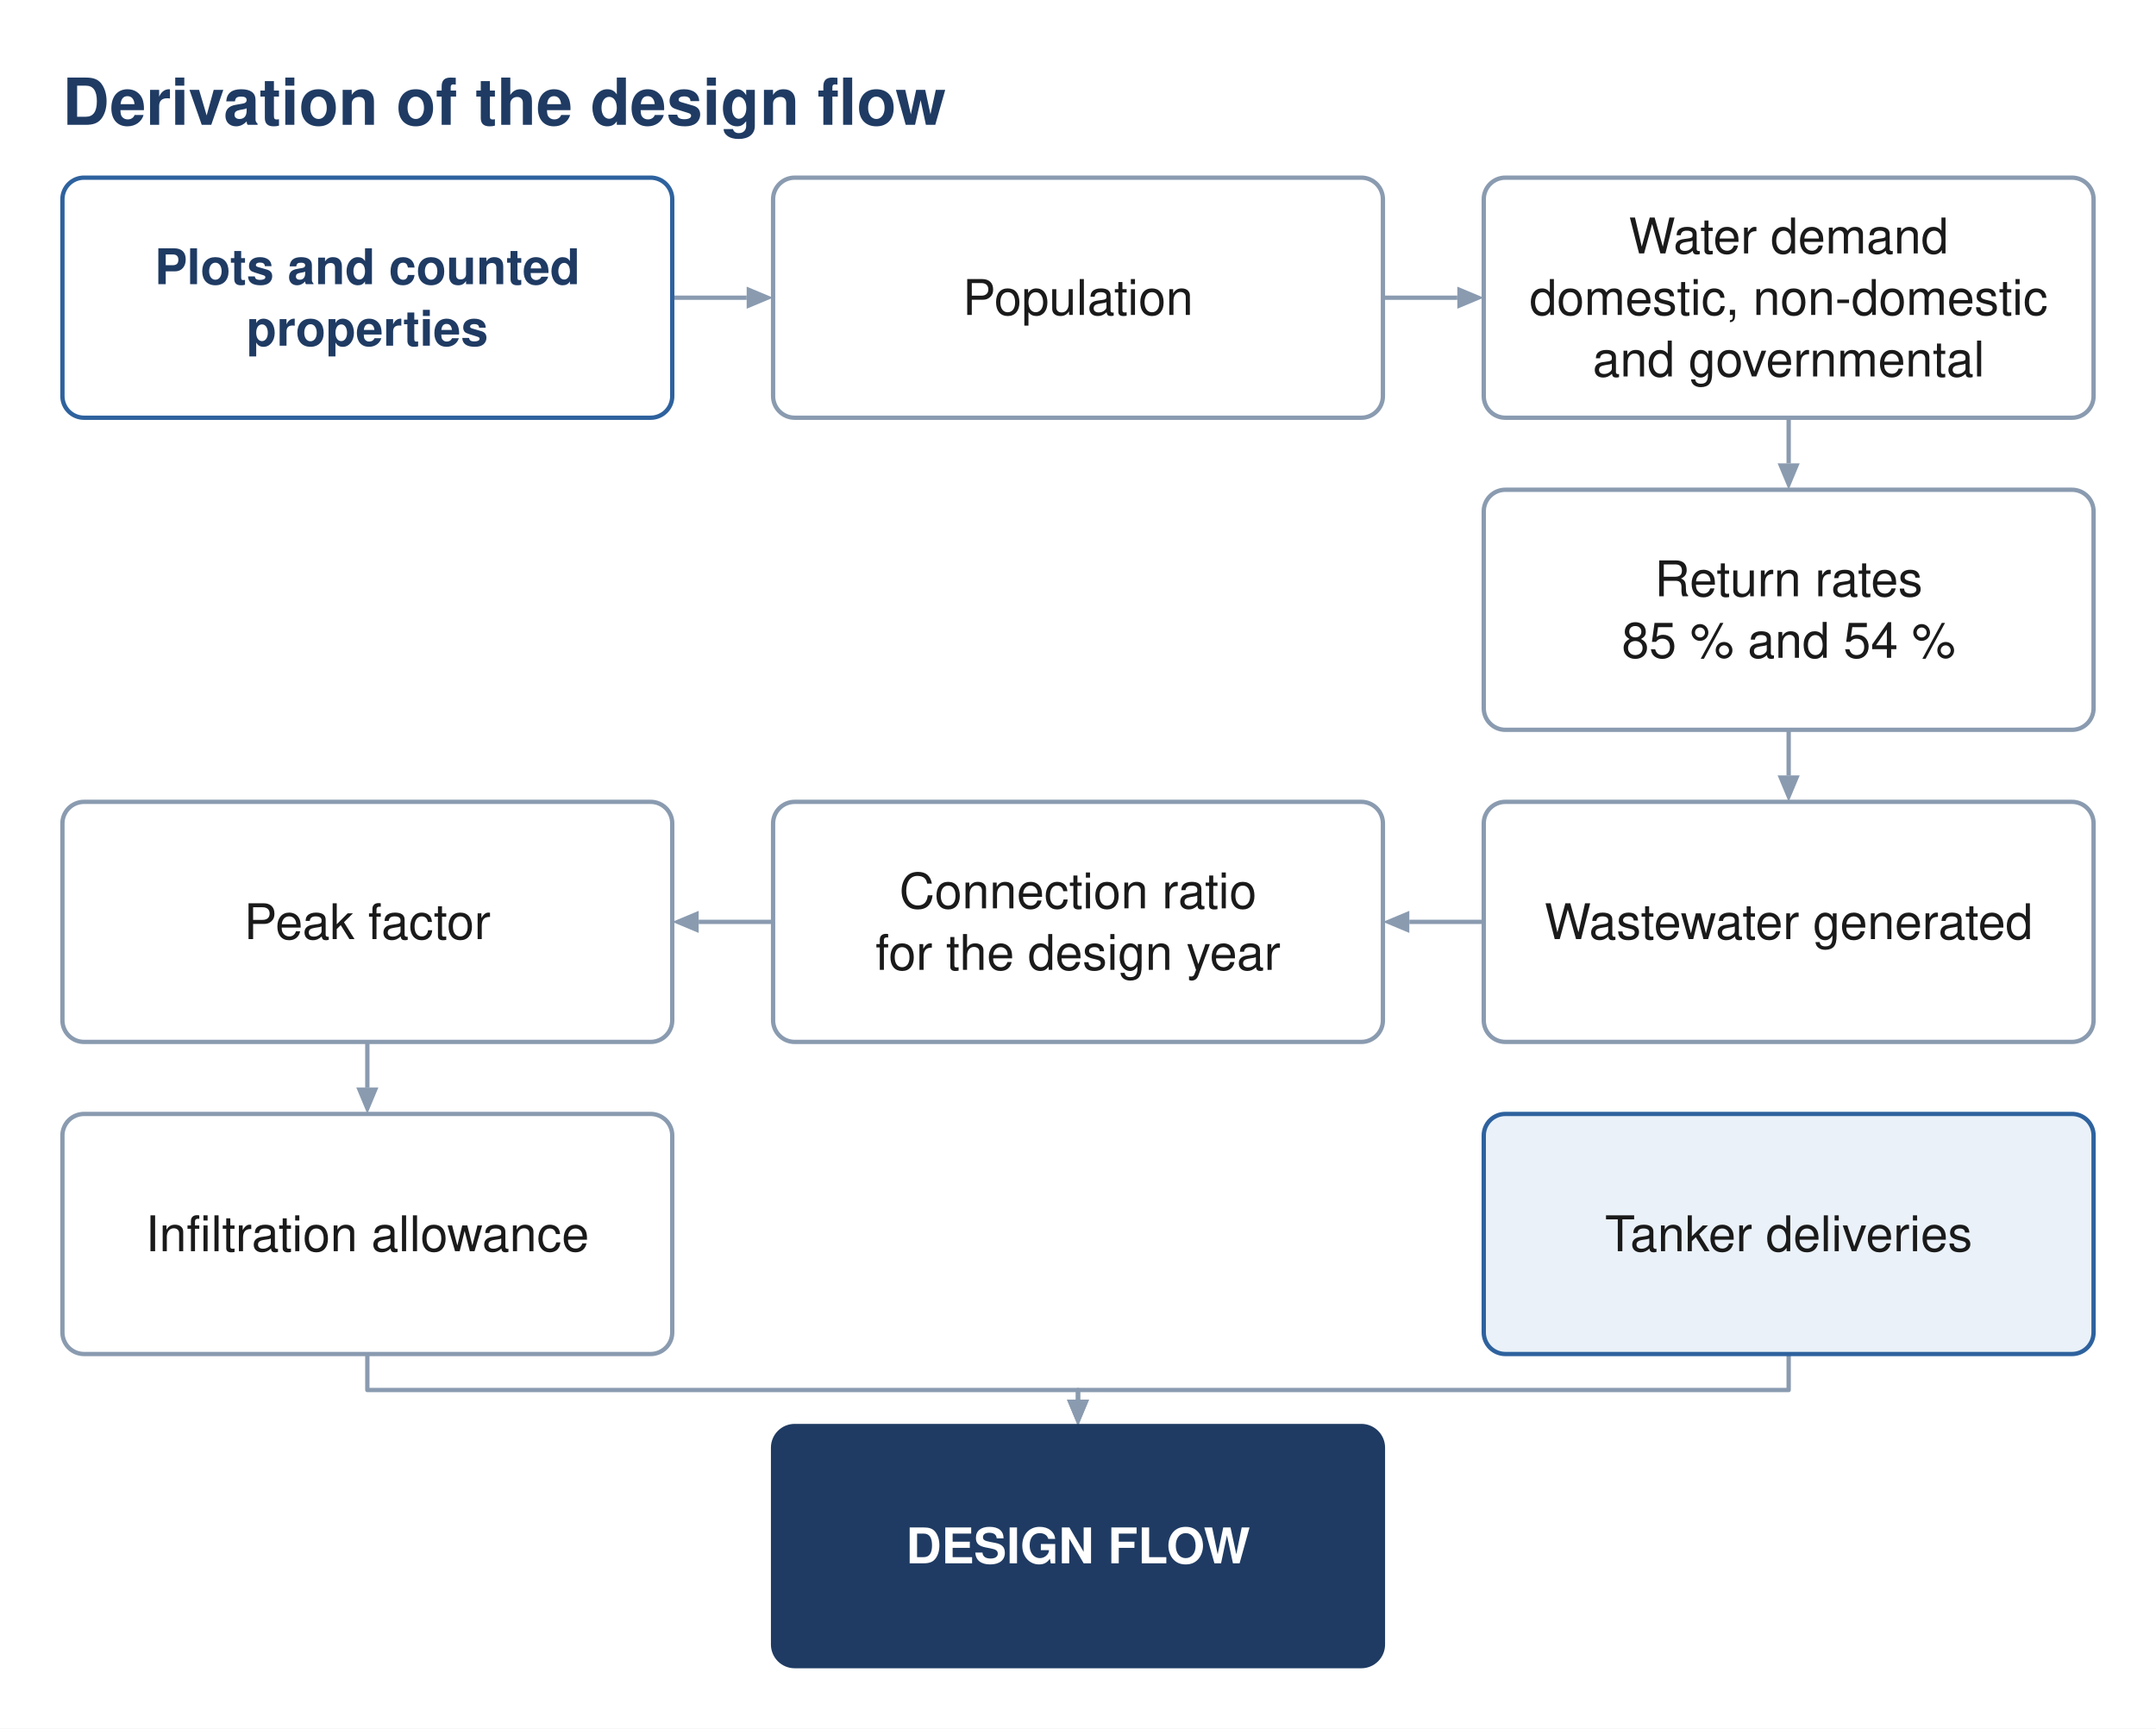
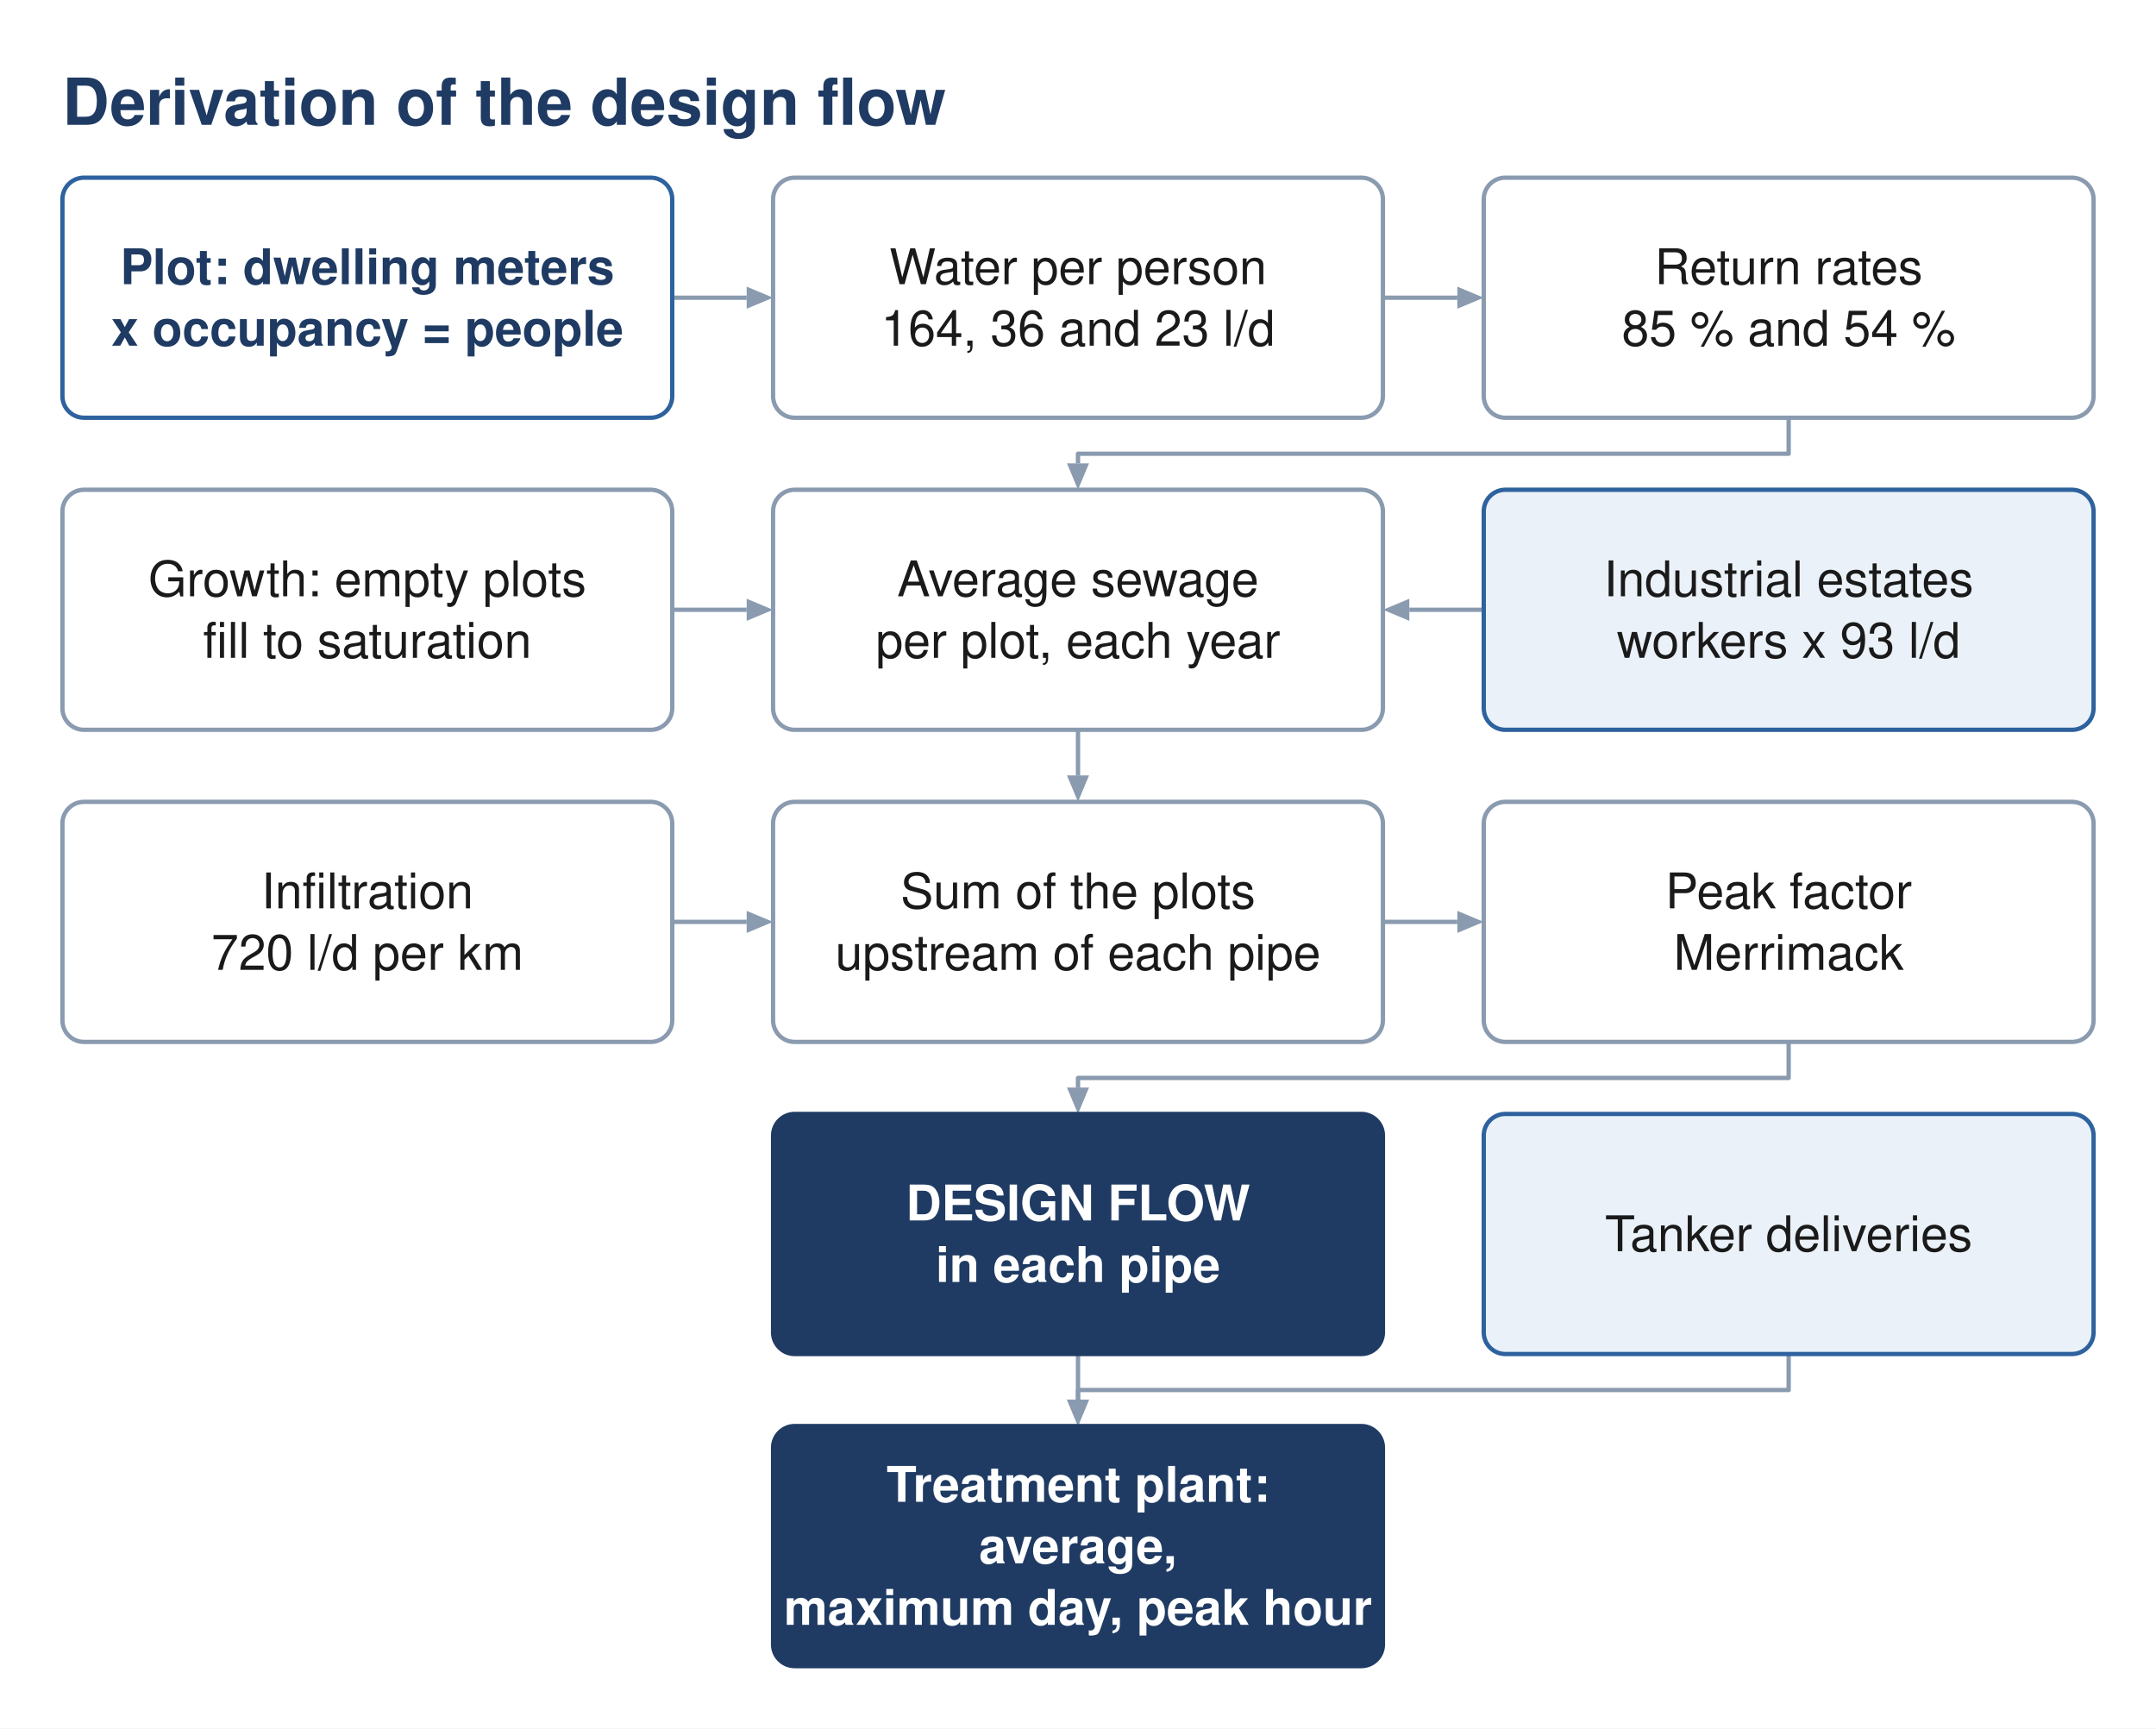
<svg xmlns="http://www.w3.org/2000/svg" width="898" height="720" viewBox="0 0 898 720" font-family="Helvetica">
  <rect width="898" height="720" fill="#FFFFFF" />
  <text x="26" y="52" font-family="Helvetica" font-size="27" font-weight="600" fill="#1F3B63">Derivation of the design flow</text>
  <path d="M280.0,124.0 L311.0,124.0" fill="none" stroke="#8A9BB0" stroke-width="1.8" stroke-linejoin="round" />
  <polygon points="322.0,124.0 311.0,128.6 311.0,119.4" fill="#8A9BB0" />
  <path d="M576.0,124.0 L607.0,124.0" fill="none" stroke="#8A9BB0" stroke-width="1.8" stroke-linejoin="round" />
  <polygon points="618.0,124.0 607.0,128.6 607.0,119.4" fill="#8A9BB0" />
-   <path d="M745.0,174.0 L745.0,193.0" fill="none" stroke="#8A9BB0" stroke-width="1.8" stroke-linejoin="round" />
-   <polygon points="745.0,204.0 740.4,193.0 749.6,193.0" fill="#8A9BB0" />
-   <path d="M745.0,304.0 L745.0,323.0" fill="none" stroke="#8A9BB0" stroke-width="1.8" stroke-linejoin="round" />
-   <polygon points="745.0,334.0 740.4,323.0 749.6,323.0" fill="#8A9BB0" />
-   <path d="M618.0,384.0 L587.0,384.0" fill="none" stroke="#8A9BB0" stroke-width="1.8" stroke-linejoin="round" />
-   <polygon points="576.0,384.0 587.0,379.4 587.0,388.6" fill="#8A9BB0" />
-   <path d="M322.0,384.0 L291.0,384.0" fill="none" stroke="#8A9BB0" stroke-width="1.8" stroke-linejoin="round" />
-   <polygon points="280.0,384.0 291.0,379.4 291.0,388.6" fill="#8A9BB0" />
-   <path d="M153.0,434.0 L153.0,453.0" fill="none" stroke="#8A9BB0" stroke-width="1.8" stroke-linejoin="round" />
-   <polygon points="153.0,464.0 148.4,453.0 157.6,453.0" fill="#8A9BB0" />
-   <path d="M153.0,564.0 L153.0,579.0 L449.0,579.0 L449.0,583.0" fill="none" stroke="#8A9BB0" stroke-width="1.8" stroke-linejoin="round" />
+   <path d="M745.0,174.0 L745.0,189.0 L449.0,189.0 L449.0,193.0" fill="none" stroke="#8A9BB0" stroke-width="1.8" stroke-linejoin="round" />
+   <polygon points="449.0,204.0 444.4,193.0 453.6,193.0" fill="#8A9BB0" />
+   <path d="M618.0,254.0 L587.0,254.0" fill="none" stroke="#8A9BB0" stroke-width="1.8" stroke-linejoin="round" />
+   <polygon points="576.0,254.0 587.0,249.4 587.0,258.6" fill="#8A9BB0" />
+   <path d="M280.0,254.0 L311.0,254.0" fill="none" stroke="#8A9BB0" stroke-width="1.8" stroke-linejoin="round" />
+   <polygon points="322.0,254.0 311.0,258.6 311.0,249.4" fill="#8A9BB0" />
+   <path d="M449.0,304.0 L449.0,323.0" fill="none" stroke="#8A9BB0" stroke-width="1.8" stroke-linejoin="round" />
+   <polygon points="449.0,334.0 444.4,323.0 453.6,323.0" fill="#8A9BB0" />
+   <path d="M280.0,384.0 L311.0,384.0" fill="none" stroke="#8A9BB0" stroke-width="1.8" stroke-linejoin="round" />
+   <polygon points="322.0,384.0 311.0,388.6 311.0,379.4" fill="#8A9BB0" />
+   <path d="M576.0,384.0 L607.0,384.0" fill="none" stroke="#8A9BB0" stroke-width="1.8" stroke-linejoin="round" />
+   <polygon points="618.0,384.0 607.0,388.6 607.0,379.4" fill="#8A9BB0" />
+   <path d="M745.0,434.0 L745.0,449.0 L449.0,449.0 L449.0,453.0" fill="none" stroke="#8A9BB0" stroke-width="1.8" stroke-linejoin="round" />
+   <polygon points="449.0,464.0 444.4,453.0 453.6,453.0" fill="#8A9BB0" />
+   <path d="M449.0,564.0 L449.0,583.0" fill="none" stroke="#8A9BB0" stroke-width="1.8" stroke-linejoin="round" />
  <polygon points="449.0,594.0 444.4,583.0 453.6,583.0" fill="#8A9BB0" />
  <path d="M745.0,564.0 L745.0,579.0 L449.0,579.0 L449.0,583.0" fill="none" stroke="#8A9BB0" stroke-width="1.8" stroke-linejoin="round" />
  <polygon points="449.0,594.0 444.4,583.0 453.6,583.0" fill="#8A9BB0" />
  <rect x="26" y="74" width="254" height="100" rx="9" fill="#FFFFFF" stroke="#2E629E" stroke-width="1.8" />
-   <text x="153.0" y="118.362" font-family="Helvetica" font-size="20.5" font-weight="600" fill="#1F3B63" text-anchor="middle">Plots and counted</text>
-   <text x="153.0" y="143.988" font-family="Helvetica" font-size="20.5" font-weight="600" fill="#1F3B63" text-anchor="middle">properties</text>
+   <text x="153.0" y="118.362" font-family="Helvetica" font-size="20.5" font-weight="600" fill="#1F3B63" text-anchor="middle">Plot: dwelling meters</text>
+   <text x="153.0" y="143.988" font-family="Helvetica" font-size="20.5" font-weight="600" fill="#1F3B63" text-anchor="middle">x occupancy = people</text>
  <rect x="322" y="74" width="254" height="100" rx="9" fill="#FFFFFF" stroke="#8A9BB0" stroke-width="1.8" />
-   <text x="449.0" y="131.175" font-family="Helvetica" font-size="20.5" font-weight="400" fill="#1A1A1A" text-anchor="middle">Population</text>
+   <text x="449.0" y="118.362" font-family="Helvetica" font-size="20.5" font-weight="400" fill="#1A1A1A" text-anchor="middle">Water per person</text>
+   <text x="449.0" y="143.988" font-family="Helvetica" font-size="20.5" font-weight="400" fill="#1A1A1A" text-anchor="middle">164, 36 and 23 l/d</text>
  <rect x="618" y="74" width="254" height="100" rx="9" fill="#FFFFFF" stroke="#8A9BB0" stroke-width="1.8" />
-   <text x="745.0" y="105.55" font-family="Helvetica" font-size="20.5" font-weight="400" fill="#1A1A1A" text-anchor="middle">Water demand</text>
-   <text x="745.0" y="131.175" font-family="Helvetica" font-size="20.5" font-weight="400" fill="#1A1A1A" text-anchor="middle">domestic, non-domestic</text>
-   <text x="745.0" y="156.8" font-family="Helvetica" font-size="20.5" font-weight="400" fill="#1A1A1A" text-anchor="middle">and governmental</text>
-   <rect x="618" y="204" width="254" height="100" rx="9" fill="#FFFFFF" stroke="#8A9BB0" stroke-width="1.8" />
-   <text x="745.0" y="248.363" font-family="Helvetica" font-size="20.5" font-weight="400" fill="#1A1A1A" text-anchor="middle">Return rates</text>
-   <text x="745.0" y="273.988" font-family="Helvetica" font-size="20.5" font-weight="400" fill="#1A1A1A" text-anchor="middle">85 % and 54 %</text>
+   <text x="745.0" y="118.362" font-family="Helvetica" font-size="20.5" font-weight="400" fill="#1A1A1A" text-anchor="middle">Return rates</text>
+   <text x="745.0" y="143.988" font-family="Helvetica" font-size="20.5" font-weight="400" fill="#1A1A1A" text-anchor="middle">85 % and 54 %</text>
+   <rect x="618" y="204" width="254" height="100" rx="9" fill="#EAF1F8" stroke="#2E629E" stroke-width="1.8" />
+   <text x="745.0" y="248.363" font-family="Helvetica" font-size="20.5" font-weight="400" fill="#1A1A1A" text-anchor="middle">Industrial estates</text>
+   <text x="745.0" y="273.988" font-family="Helvetica" font-size="20.5" font-weight="400" fill="#1A1A1A" text-anchor="middle">workers x 93 l/d</text>
+   <rect x="322" y="204" width="254" height="100" rx="9" fill="#FFFFFF" stroke="#8A9BB0" stroke-width="1.8" />
+   <text x="449.0" y="248.363" font-family="Helvetica" font-size="20.5" font-weight="400" fill="#1A1A1A" text-anchor="middle">Average sewage</text>
+   <text x="449.0" y="273.988" font-family="Helvetica" font-size="20.5" font-weight="400" fill="#1A1A1A" text-anchor="middle">per plot, each year</text>
+   <rect x="26" y="204" width="254" height="100" rx="9" fill="#FFFFFF" stroke="#8A9BB0" stroke-width="1.8" />
+   <text x="153.0" y="248.363" font-family="Helvetica" font-size="20.5" font-weight="400" fill="#1A1A1A" text-anchor="middle">Growth: empty plots</text>
+   <text x="153.0" y="273.988" font-family="Helvetica" font-size="20.5" font-weight="400" fill="#1A1A1A" text-anchor="middle">fill to saturation</text>
+   <rect x="322" y="334" width="254" height="100" rx="9" fill="#FFFFFF" stroke="#8A9BB0" stroke-width="1.8" />
+   <text x="449.0" y="378.363" font-family="Helvetica" font-size="20.5" font-weight="400" fill="#1A1A1A" text-anchor="middle">Sum of the plots</text>
+   <text x="449.0" y="403.988" font-family="Helvetica" font-size="20.5" font-weight="400" fill="#1A1A1A" text-anchor="middle">upstream of each pipe</text>
+   <rect x="26" y="334" width="254" height="100" rx="9" fill="#FFFFFF" stroke="#8A9BB0" stroke-width="1.8" />
+   <text x="153.0" y="378.363" font-family="Helvetica" font-size="20.5" font-weight="400" fill="#1A1A1A" text-anchor="middle">Infiltration</text>
+   <text x="153.0" y="403.988" font-family="Helvetica" font-size="20.5" font-weight="400" fill="#1A1A1A" text-anchor="middle">720 l/d per km</text>
  <rect x="618" y="334" width="254" height="100" rx="9" fill="#FFFFFF" stroke="#8A9BB0" stroke-width="1.8" />
-   <text x="745.0" y="391.175" font-family="Helvetica" font-size="20.5" font-weight="400" fill="#1A1A1A" text-anchor="middle">Wastewater generated</text>
-   <rect x="322" y="334" width="254" height="100" rx="9" fill="#FFFFFF" stroke="#8A9BB0" stroke-width="1.8" />
-   <text x="449.0" y="378.363" font-family="Helvetica" font-size="20.5" font-weight="400" fill="#1A1A1A" text-anchor="middle">Connection ratio</text>
-   <text x="449.0" y="403.988" font-family="Helvetica" font-size="20.5" font-weight="400" fill="#1A1A1A" text-anchor="middle">for the design year</text>
-   <rect x="26" y="334" width="254" height="100" rx="9" fill="#FFFFFF" stroke="#8A9BB0" stroke-width="1.8" />
-   <text x="153.0" y="391.175" font-family="Helvetica" font-size="20.5" font-weight="400" fill="#1A1A1A" text-anchor="middle">Peak factor</text>
-   <rect x="26" y="464" width="254" height="100" rx="9" fill="#FFFFFF" stroke="#8A9BB0" stroke-width="1.8" />
-   <text x="153.0" y="521.175" font-family="Helvetica" font-size="20.5" font-weight="400" fill="#1A1A1A" text-anchor="middle">Infiltration allowance</text>
-   <rect x="322" y="594" width="254" height="100" rx="9" fill="#1F3B63" stroke="#1F3B63" stroke-width="1.8" />
-   <text x="449.0" y="651.175" font-family="Helvetica" font-size="20.5" font-weight="600" fill="#FFFFFF" text-anchor="middle">DESIGN FLOW</text>
+   <text x="745.0" y="378.363" font-family="Helvetica" font-size="20.5" font-weight="400" fill="#1A1A1A" text-anchor="middle">Peak factor</text>
+   <text x="745.0" y="403.988" font-family="Helvetica" font-size="20.5" font-weight="400" fill="#1A1A1A" text-anchor="middle">Merrimack</text>
+   <rect x="322" y="464" width="254" height="100" rx="9" fill="#1F3B63" stroke="#1F3B63" stroke-width="1.8" />
+   <text x="449.0" y="508.363" font-family="Helvetica" font-size="20.5" font-weight="600" fill="#FFFFFF" text-anchor="middle">DESIGN FLOW</text>
+   <text x="449.0" y="533.987" font-family="Helvetica" font-size="20.5" font-weight="600" fill="#FFFFFF" text-anchor="middle">in each pipe</text>
  <rect x="618" y="464" width="254" height="100" rx="9" fill="#EAF1F8" stroke="#2E629E" stroke-width="1.8" />
  <text x="745.0" y="521.175" font-family="Helvetica" font-size="20.5" font-weight="400" fill="#1A1A1A" text-anchor="middle">Tanker deliveries</text>
+   <rect x="322" y="594" width="254" height="100" rx="9" fill="#1F3B63" stroke="#1F3B63" stroke-width="1.8" />
+   <text x="449.0" y="625.55" font-family="Helvetica" font-size="20.5" font-weight="600" fill="#FFFFFF" text-anchor="middle">Treatment plant:</text>
+   <text x="449.0" y="651.175" font-family="Helvetica" font-size="20.5" font-weight="600" fill="#FFFFFF" text-anchor="middle">average,</text>
+   <text x="449.0" y="676.8" font-family="Helvetica" font-size="20.5" font-weight="600" fill="#FFFFFF" text-anchor="middle">maximum day, peak hour</text>
</svg>
